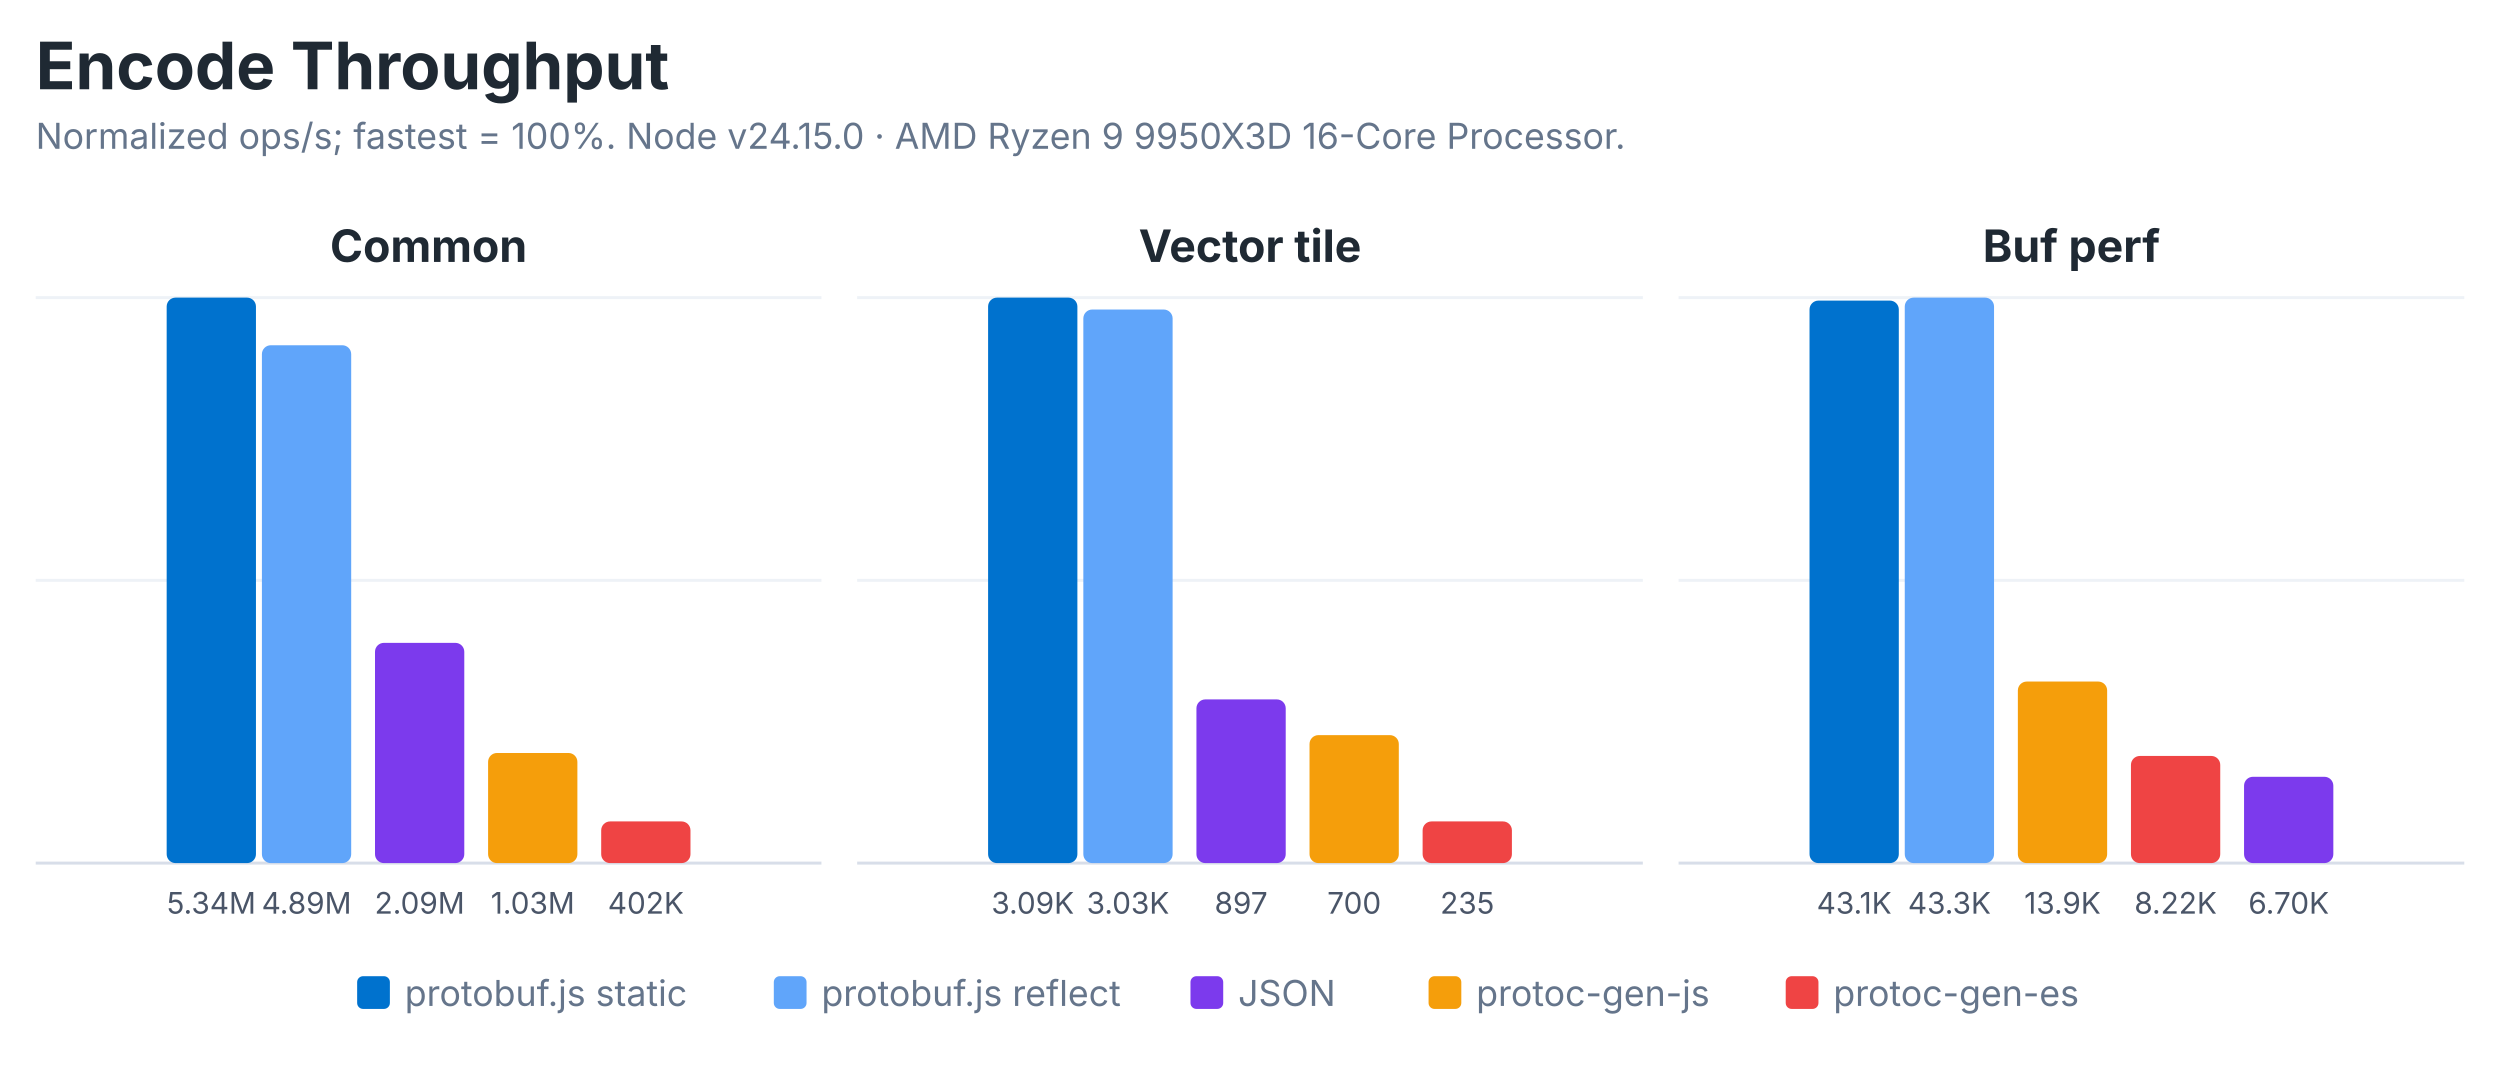
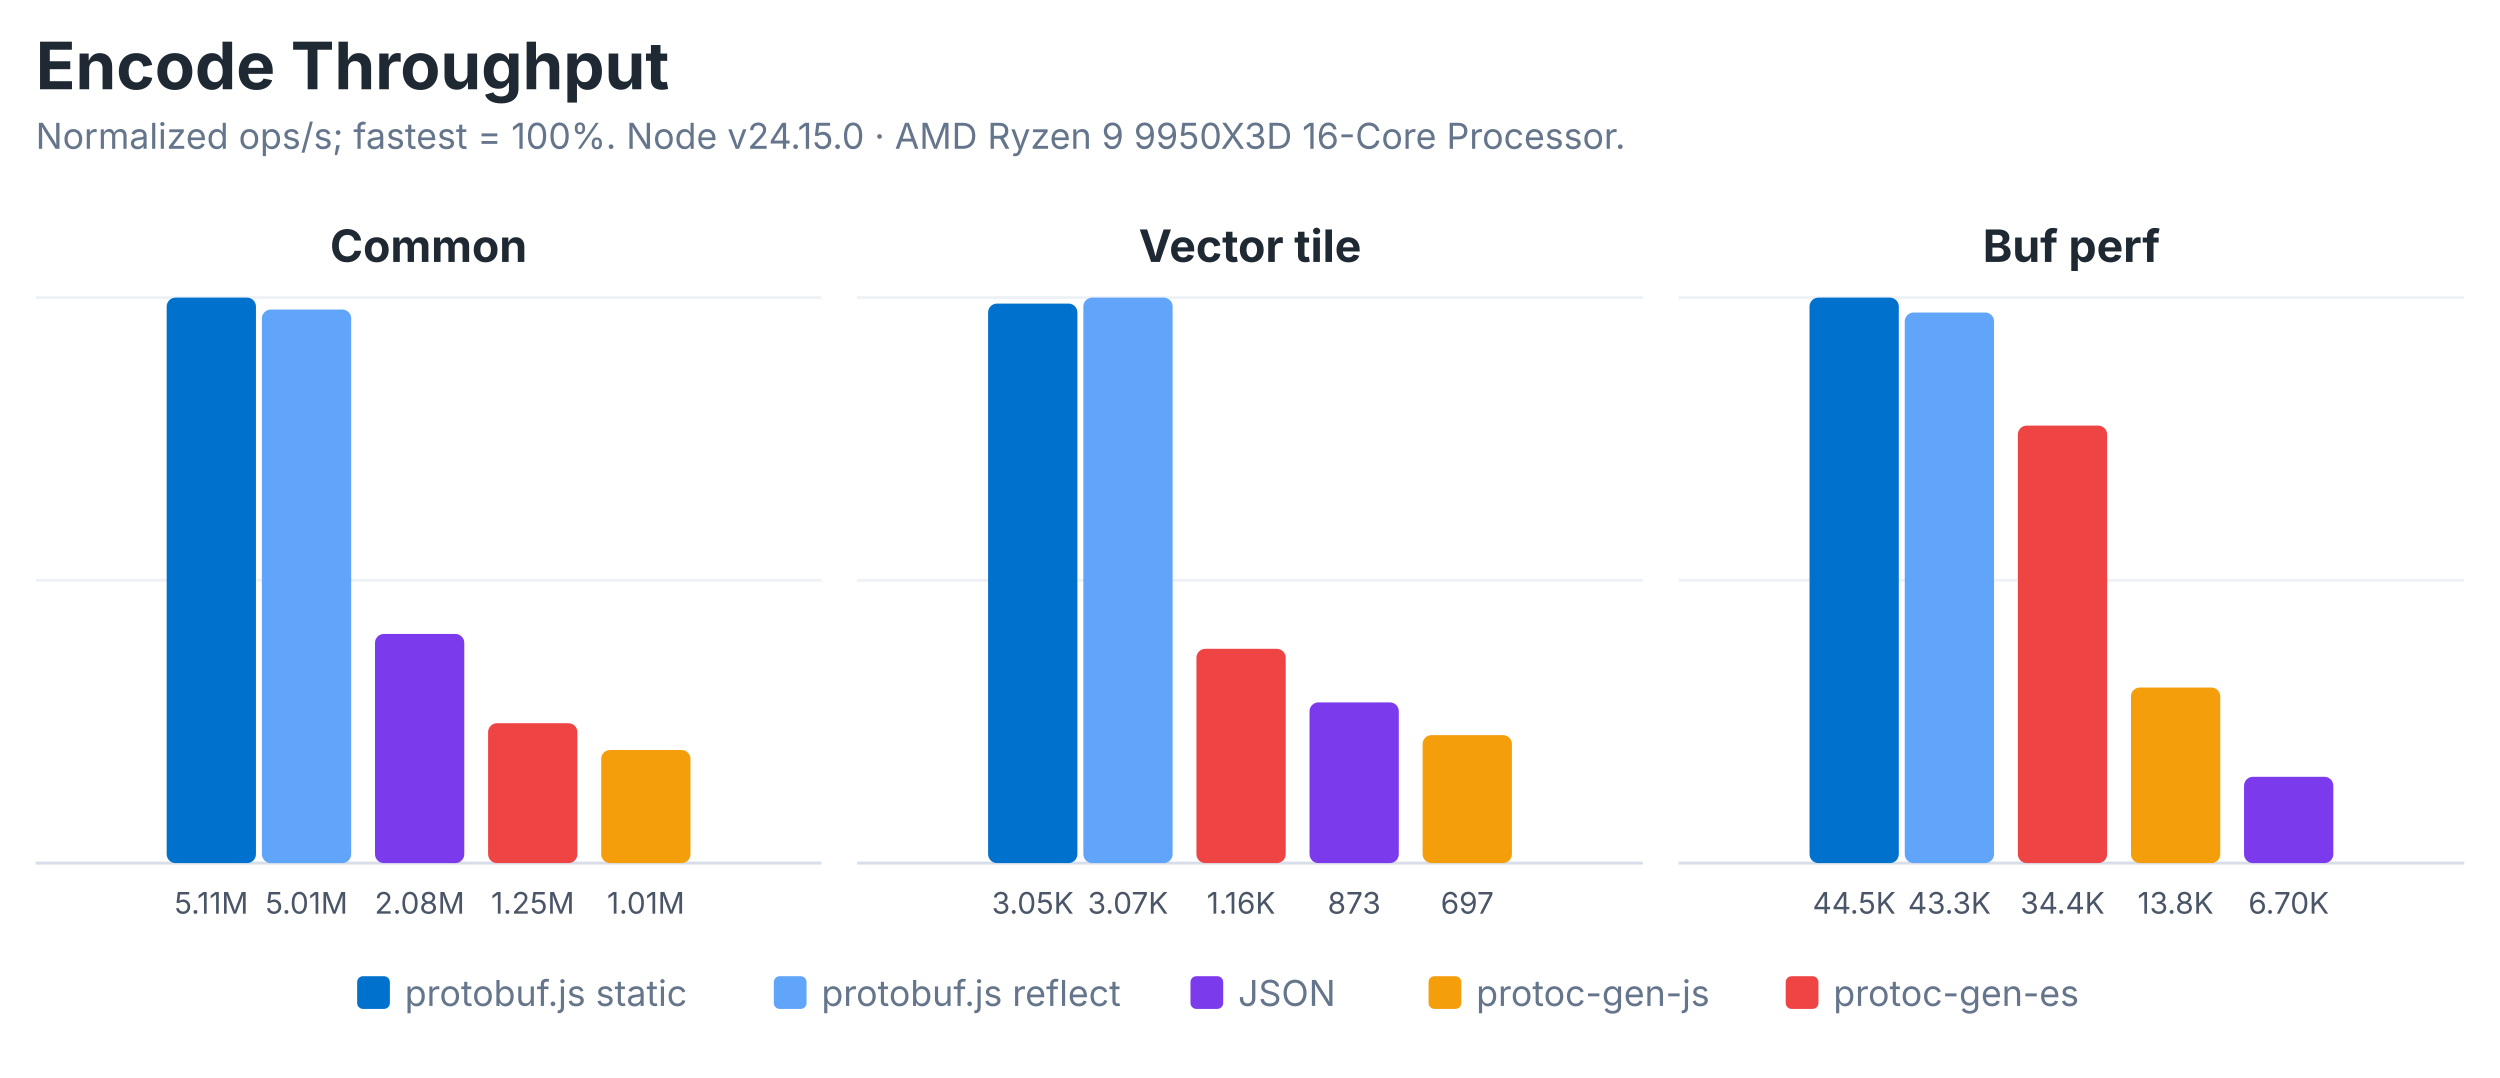
<svg xmlns="http://www.w3.org/2000/svg" width="840" height="362" viewBox="0 0 840 362" role="img" aria-labelledby="title desc">
  <style>
text{font-family:-apple-system,BlinkMacSystemFont,'Segoe UI',sans-serif;fill:#1f2933}
.title{font-size:22px;font-weight:700}.meta,.legend{font-size:12px;fill:#65758b}.case{font-size:15px;font-weight:700}.value{font-size:10px;fill:#4a5568}.axis{stroke:#d8dee9;stroke-width:1}.grid{stroke:#eef2f7;stroke-width:1}.bar{rx:3;ry:3}
</style>
  <text x="12" y="30" class="title">Encode Throughput</text>
  <text x="12" y="50" class="meta">Normalized ops/s; fastest = 100%. Node v24.15.0 · AMD Ryzen 9 9950X3D 16-Core Processor.</text>
  <text x="144" y="88" text-anchor="middle" class="case">Common</text>
  <line x1="12" y1="290" x2="276" y2="290" class="axis" />
  <line x1="12" y1="195" x2="276" y2="195" class="grid" />
  <line x1="12" y1="100" x2="276" y2="100" class="grid" />
  <rect x="56" y="100" width="30" height="190" class="bar" fill="#0072ce" />
-   <text x="71" y="307" text-anchor="middle" class="value">5.34M</text>
-   <rect x="88" y="116" width="30" height="174" class="bar" fill="#60a5fa" />
-   <text x="103" y="307" text-anchor="middle" class="value">4.89M</text>
-   <rect x="126" y="216" width="30" height="74" class="bar" fill="#7c3aed" />
-   <text x="141" y="307" text-anchor="middle" class="value">2.09M</text>
-   <rect x="164" y="253" width="30" height="37" class="bar" fill="#f59e0b" />
-   <text x="179" y="307" text-anchor="middle" class="value">1.03M</text>
-   <rect x="202" y="276" width="30" height="14" class="bar" fill="#ef4444" />
-   <text x="217" y="307" text-anchor="middle" class="value">402K</text>
+   <text x="71" y="307" text-anchor="middle" class="value">5.11M</text>
+   <rect x="88" y="104" width="30" height="186" class="bar" fill="#60a5fa" />
+   <text x="103" y="307" text-anchor="middle" class="value">5.01M</text>
+   <rect x="126" y="213" width="30" height="77" class="bar" fill="#7c3aed" />
+   <text x="141" y="307" text-anchor="middle" class="value">2.08M</text>
+   <rect x="164" y="243" width="30" height="47" class="bar" fill="#ef4444" />
+   <text x="179" y="307" text-anchor="middle" class="value">1.25M</text>
+   <rect x="202" y="252" width="30" height="38" class="bar" fill="#f59e0b" />
+   <text x="217" y="307" text-anchor="middle" class="value">1.01M</text>
  <text x="420" y="88" text-anchor="middle" class="case">Vector tile</text>
  <line x1="288" y1="290" x2="552" y2="290" class="axis" />
  <line x1="288" y1="195" x2="552" y2="195" class="grid" />
  <line x1="288" y1="100" x2="552" y2="100" class="grid" />
-   <rect x="332" y="100" width="30" height="190" class="bar" fill="#0072ce" />
-   <text x="347" y="307" text-anchor="middle" class="value">3.09K</text>
-   <rect x="364" y="104" width="30" height="186" class="bar" fill="#60a5fa" />
-   <text x="379" y="307" text-anchor="middle" class="value">3.03K</text>
-   <rect x="402" y="235" width="30" height="55" class="bar" fill="#7c3aed" />
-   <text x="417" y="307" text-anchor="middle" class="value">897</text>
-   <rect x="440" y="247" width="30" height="43" class="bar" fill="#f59e0b" />
-   <text x="455" y="307" text-anchor="middle" class="value">700</text>
-   <rect x="478" y="276" width="30" height="14" class="bar" fill="#ef4444" />
-   <text x="493" y="307" text-anchor="middle" class="value">235</text>
+   <rect x="332" y="102" width="30" height="188" class="bar" fill="#0072ce" />
+   <text x="347" y="307" text-anchor="middle" class="value">3.05K</text>
+   <rect x="364" y="100" width="30" height="190" class="bar" fill="#60a5fa" />
+   <text x="379" y="307" text-anchor="middle" class="value">3.07K</text>
+   <rect x="402" y="218" width="30" height="72" class="bar" fill="#ef4444" />
+   <text x="417" y="307" text-anchor="middle" class="value">1.16K</text>
+   <rect x="440" y="236" width="30" height="54" class="bar" fill="#7c3aed" />
+   <text x="455" y="307" text-anchor="middle" class="value">873</text>
+   <rect x="478" y="247" width="30" height="43" class="bar" fill="#f59e0b" />
+   <text x="493" y="307" text-anchor="middle" class="value">697</text>
  <text x="696" y="88" text-anchor="middle" class="case">Buf perf</text>
  <line x1="564" y1="290" x2="828" y2="290" class="axis" />
  <line x1="564" y1="195" x2="828" y2="195" class="grid" />
  <line x1="564" y1="100" x2="828" y2="100" class="grid" />
-   <rect x="608" y="101" width="30" height="189" class="bar" fill="#0072ce" />
-   <text x="623" y="307" text-anchor="middle" class="value">43.1K</text>
-   <rect x="640" y="100" width="30" height="190" class="bar" fill="#60a5fa" />
+   <rect x="608" y="100" width="30" height="190" class="bar" fill="#0072ce" />
+   <text x="623" y="307" text-anchor="middle" class="value">44.5K</text>
+   <rect x="640" y="105" width="30" height="185" class="bar" fill="#60a5fa" />
  <text x="655" y="307" text-anchor="middle" class="value">43.3K</text>
-   <rect x="678" y="229" width="30" height="61" class="bar" fill="#f59e0b" />
-   <text x="693" y="307" text-anchor="middle" class="value">13.9K</text>
-   <rect x="716" y="254" width="30" height="36" class="bar" fill="#ef4444" />
-   <text x="731" y="307" text-anchor="middle" class="value">8.22K</text>
+   <rect x="678" y="143" width="30" height="147" class="bar" fill="#ef4444" />
+   <text x="693" y="307" text-anchor="middle" class="value">34.4K</text>
+   <rect x="716" y="231" width="30" height="59" class="bar" fill="#f59e0b" />
+   <text x="731" y="307" text-anchor="middle" class="value">13.8K</text>
  <rect x="754" y="261" width="30" height="29" class="bar" fill="#7c3aed" />
  <text x="769" y="307" text-anchor="middle" class="value">6.70K</text>
  <rect x="120" y="328" width="11" height="11" rx="2" ry="2" fill="#0072ce" />
  <text x="136" y="338" class="legend">protobuf.js static</text>
  <rect x="260" y="328" width="11" height="11" rx="2" ry="2" fill="#60a5fa" />
  <text x="276" y="338" class="legend">protobuf.js reflect</text>
  <rect x="400" y="328" width="11" height="11" rx="2" ry="2" fill="#7c3aed" />
  <text x="416" y="338" class="legend">JSON</text>
  <rect x="480" y="328" width="11" height="11" rx="2" ry="2" fill="#f59e0b" />
  <text x="496" y="338" class="legend">protoc-gen-js</text>
  <rect x="600" y="328" width="11" height="11" rx="2" ry="2" fill="#ef4444" />
  <text x="616" y="338" class="legend">protoc-gen-es</text>
</svg>
